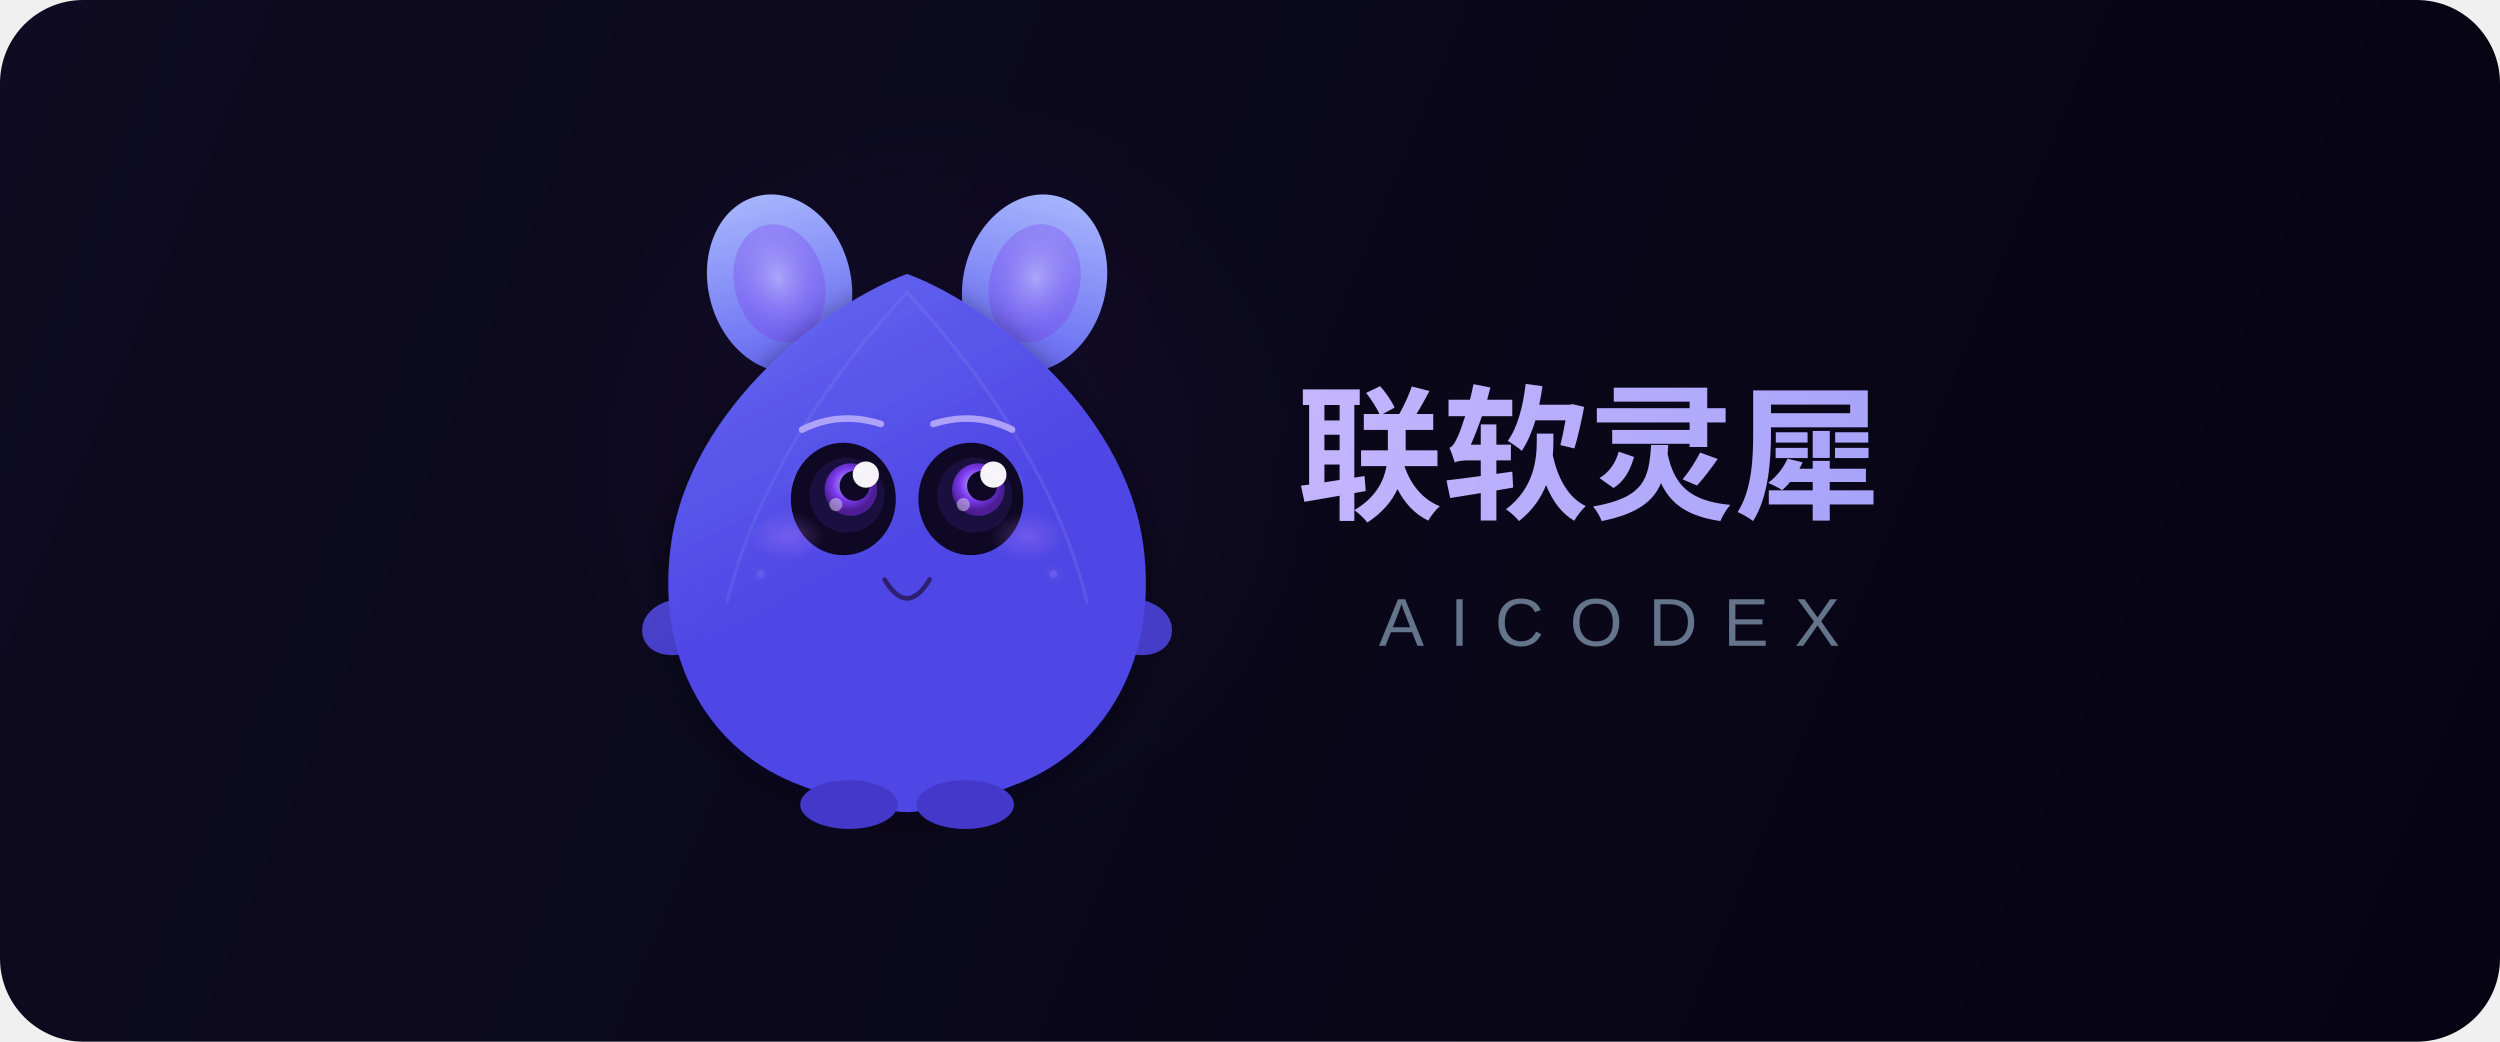
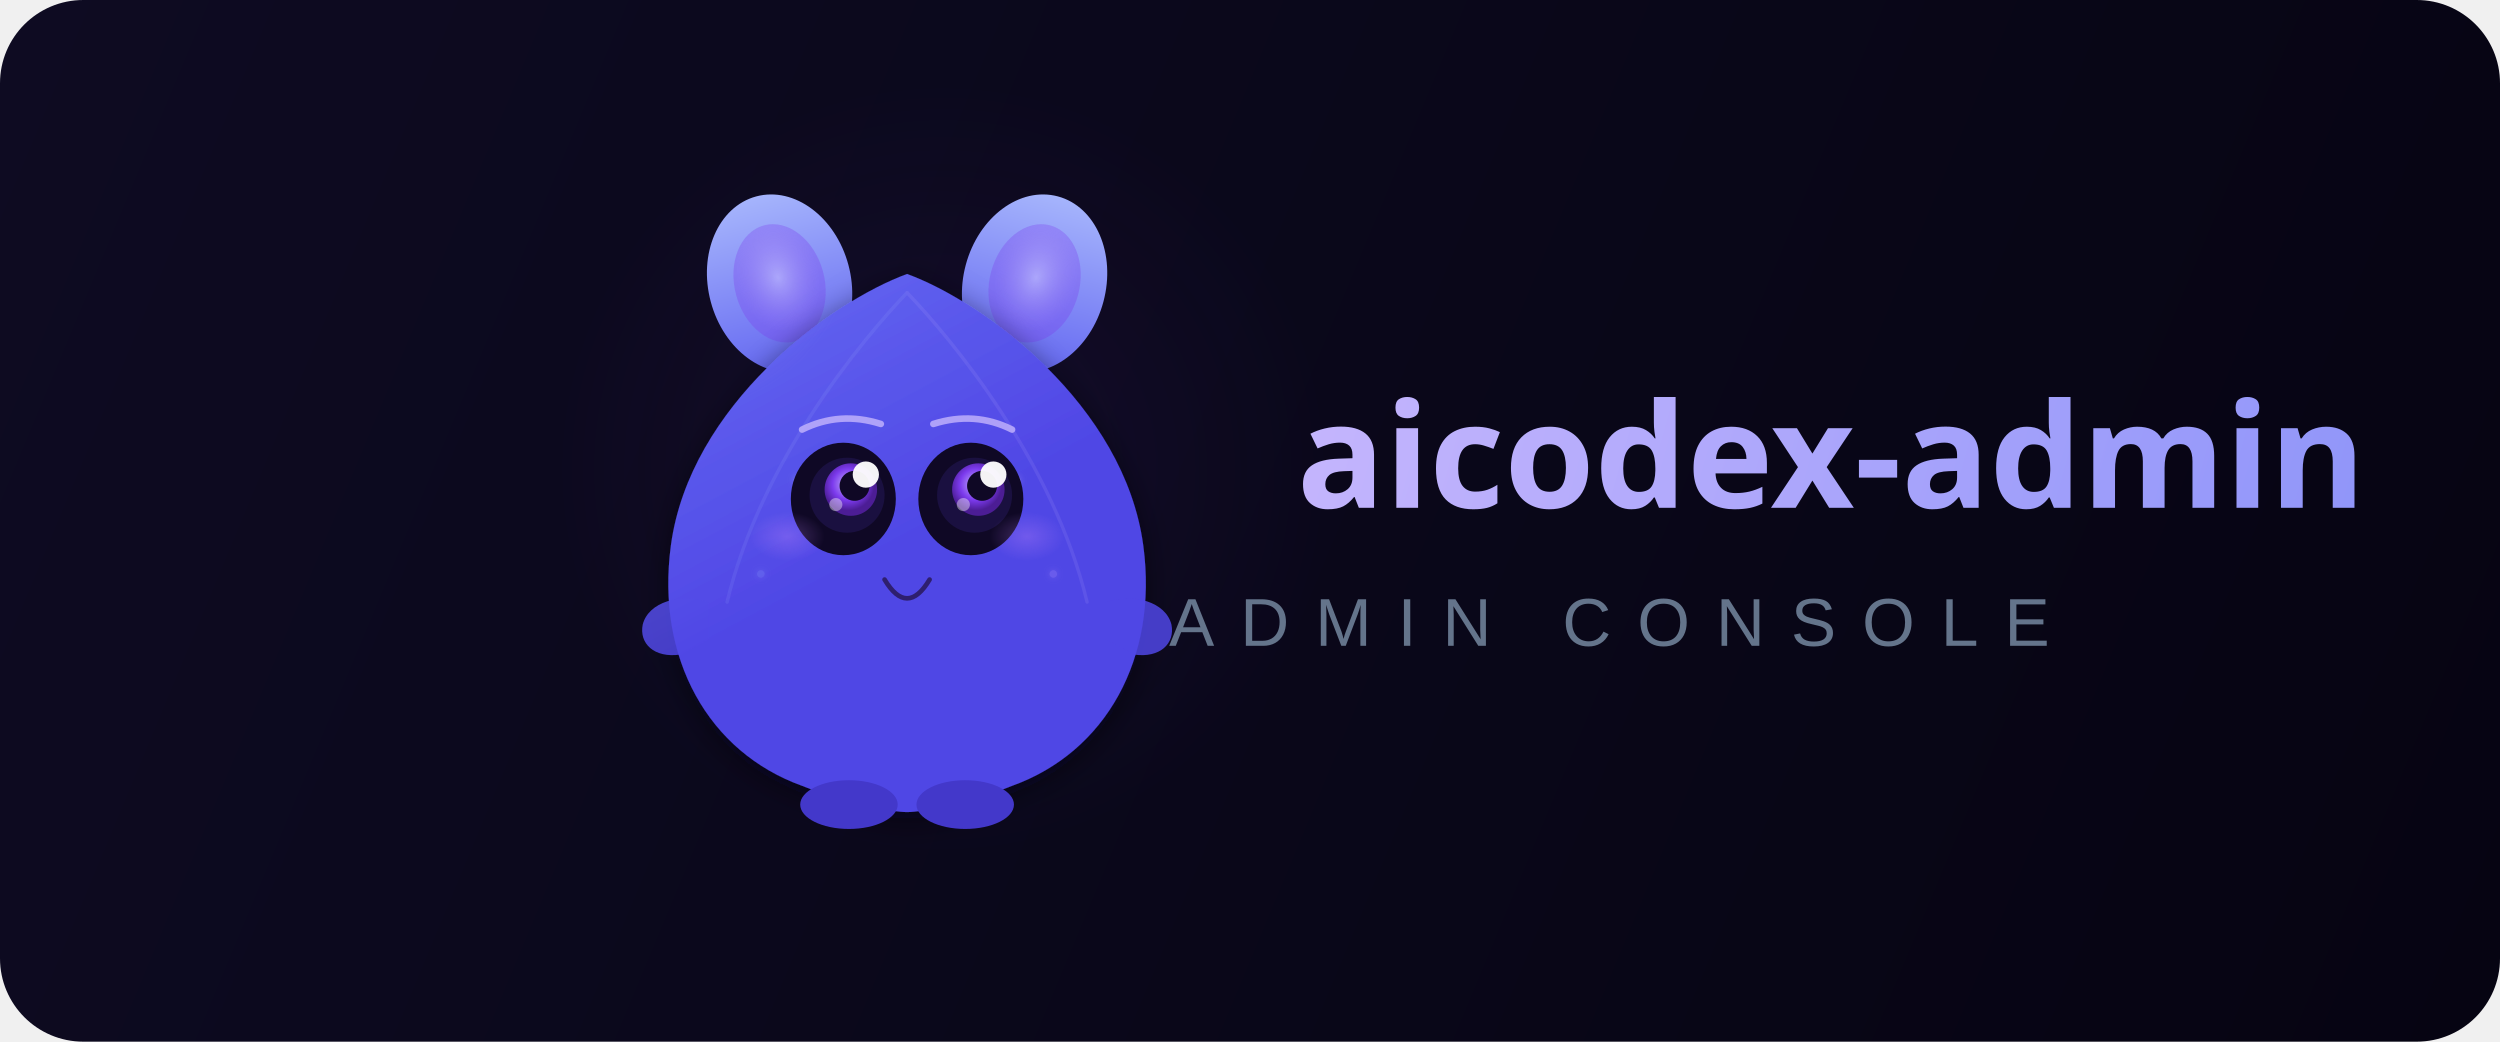
<svg xmlns="http://www.w3.org/2000/svg" viewBox="0 0 960 400" width="960" height="400">
  <defs>
    <linearGradient id="bg" x1="0" y1="0" x2="960" y2="400" gradientUnits="userSpaceOnUse">
      <stop offset="0%" stop-color="#0e0b22" />
      <stop offset="100%" stop-color="#060412" />
    </linearGradient>
    <linearGradient id="body" x1="80" y1="40" x2="240" y2="340" gradientUnits="userSpaceOnUse">
      <stop offset="0%" stop-color="#818cf8" />
      <stop offset="50%" stop-color="#6366f1" />
      <stop offset="100%" stop-color="#4f46e5" />
    </linearGradient>
    <radialGradient id="bodyHL" cx="130" cy="160" r="100" gradientUnits="userSpaceOnUse">
      <stop offset="0%" stop-color="#a5b4fc" stop-opacity="0.4" />
      <stop offset="100%" stop-color="#a5b4fc" stop-opacity="0" />
    </radialGradient>
    <radialGradient id="belly" cx="160" cy="240" r="70" gradientUnits="userSpaceOnUse">
      <stop offset="0%" stop-color="#e0e7ff" stop-opacity="0.35" />
      <stop offset="100%" stop-color="#c7d2fe" stop-opacity="0" />
    </radialGradient>
    <linearGradient id="earFill" x1="50%" y1="0%" x2="50%" y2="100%">
      <stop offset="0%" stop-color="#a5b4fc" />
      <stop offset="100%" stop-color="#6366f1" />
    </linearGradient>
    <radialGradient id="earInner" cx="50%" cy="45%" r="45%">
      <stop offset="0%" stop-color="#c4b5fd" stop-opacity="0.6" />
      <stop offset="100%" stop-color="#7c3aed" stop-opacity="0.3" />
    </radialGradient>
    <radialGradient id="blush" cx="50%" cy="50%" r="50%">
      <stop offset="0%" stop-color="#c084fc" stop-opacity="0.3" />
      <stop offset="100%" stop-color="#c084fc" stop-opacity="0" />
    </radialGradient>
    <radialGradient id="iris" cx="45%" cy="40%" r="50%">
      <stop offset="0%" stop-color="#c4b5fd" />
      <stop offset="60%" stop-color="#7c3aed" />
      <stop offset="100%" stop-color="#4c1d95" />
    </radialGradient>
    <radialGradient id="aura" cx="160" cy="180" r="150" gradientUnits="userSpaceOnUse">
      <stop offset="0%" stop-color="#7c3aed" stop-opacity="0.08" />
      <stop offset="100%" stop-color="#7c3aed" stop-opacity="0" />
    </radialGradient>
    <linearGradient id="textGrad" x1="400" y1="140" x2="900" y2="280" gradientUnits="userSpaceOnUse">
      <stop offset="0%" stop-color="#c4b5fd" />
      <stop offset="100%" stop-color="#818cf8" />
    </linearGradient>
    <filter id="gs">
      <feGaussianBlur stdDeviation="1.8" result="b" />
      <feMerge>
        <feMergeNode in="b" />
        <feMergeNode in="SourceGraphic" />
      </feMerge>
    </filter>
    <filter id="shadow">
      <feDropShadow dx="0" dy="4" stdDeviation="8" flood-color="#030210" flood-opacity="0.5" />
    </filter>
  </defs>
  <rect width="960" height="400" rx="32" ry="32" fill="url(#bg)" />
  <g transform="translate(202, 0)">
    <circle cx="160" cy="180" r="150" fill="url(#aura)" />
    <g transform="translate(-38, -28) scale(0.72)">
      <ellipse cx="188" cy="190" rx="38" ry="48" transform="rotate(-15 188 190)" fill="url(#earFill)" />
      <ellipse cx="188" cy="190" rx="24" ry="32" transform="rotate(-15 188 190)" fill="url(#earInner)" />
      <ellipse cx="324" cy="190" rx="38" ry="48" transform="rotate(15 324 190)" fill="url(#earFill)" />
      <ellipse cx="324" cy="190" rx="24" ry="32" transform="rotate(15 324 190)" fill="url(#earInner)" />
      <g filter="url(#shadow)">
        <path d="M 256 185 C 215 200, 140 255, 130 330 C 122 390, 150 440, 200 458 C 225 468, 248 472, 256 472 C 264 472, 287 468, 312 458 C 362 440, 390 390, 382 330 C 372 255, 297 200, 256 185 Z" fill="url(#body)" />
      </g>
      <path d="M 256 185 C 215 200, 140 255, 130 330 C 122 390, 150 440, 200 458 C 225 468, 248 472, 256 472 C 264 472, 287 468, 312 458 C 362 440, 390 390, 382 330 C 372 255, 297 200, 256 185 Z" fill="url(#bodyHL)" />
      <ellipse cx="256" cy="365" rx="85" ry="78" fill="url(#belly)" />
      <g opacity="0.12" fill="none" stroke-linecap="round">
        <path d="M 256 195 C 232 220, 178 285, 160 360" stroke="#a5b4fc" stroke-width="1.8" />
        <path d="M 256 195 C 280 220, 334 285, 352 360" stroke="#c4b5fd" stroke-width="1.8" />
      </g>
      <g filter="url(#gs)" opacity="0.3">
        <circle cx="198" cy="295" r="2.5" fill="#a5b4fc" />
        <circle cx="314" cy="295" r="2.5" fill="#c4b5fd" />
        <circle cx="178" cy="345" r="2" fill="#818cf8" />
        <circle cx="334" cy="345" r="2" fill="#a78bfa" />
      </g>
      <path d="M 200 268 Q 220 258 242 265" stroke="#c4b5fd" stroke-width="3.5" fill="none" stroke-linecap="round" opacity="0.8" />
      <path d="M 312 268 Q 292 258 270 265" stroke="#c4b5fd" stroke-width="3.5" fill="none" stroke-linecap="round" opacity="0.8" />
      <ellipse cx="222" cy="305" rx="28" ry="30" fill="#0f0825" />
      <circle cx="224" cy="303" r="20" fill="#1a1040" />
      <circle cx="226" cy="300" r="14" fill="url(#iris)" />
      <circle cx="228" cy="298" r="8" fill="#0f0825" />
      <circle cx="234" cy="292" r="7" fill="white" opacity="0.95" />
      <circle cx="218" cy="308" r="3.5" fill="white" opacity="0.4" />
      <ellipse cx="290" cy="305" rx="28" ry="30" fill="#0f0825" />
      <circle cx="292" cy="303" r="20" fill="#1a1040" />
      <circle cx="294" cy="300" r="14" fill="url(#iris)" />
      <circle cx="296" cy="298" r="8" fill="#0f0825" />
      <circle cx="302" cy="292" r="7" fill="white" opacity="0.95" />
      <circle cx="286" cy="308" r="3.5" fill="white" opacity="0.4" />
      <path d="M 244 348 Q 250 358 256 358 Q 262 358 268 348" stroke="#2e1f6f" stroke-width="2.5" fill="none" stroke-linecap="round" />
      <ellipse cx="192" cy="325" rx="20" ry="13" fill="url(#blush)" />
      <ellipse cx="320" cy="325" rx="20" ry="13" fill="url(#blush)" />
      <path d="M 150 360 C 135 355, 118 360, 115 372 C 113 382, 121 390, 135 388 L 150 380" fill="url(#body)" opacity="0.85" />
      <path d="M 362 360 C 377 355, 394 360, 397 372 C 399 382, 391 390, 377 388 L 362 380" fill="url(#body)" opacity="0.85" />
      <ellipse cx="225" cy="468" rx="26" ry="13" fill="#4338ca" />
      <ellipse cx="287" cy="468" rx="26" ry="13" fill="#4338ca" />
    </g>
  </g>
  <g transform="translate(108, 0)">
-     <text x="390" y="195" font-family="'PingFang SC','Hiragino Sans GB','Microsoft YaHei','STHeiti',sans-serif" font-size="56" font-weight="600" fill="url(#textGrad)">联软灵犀</text>
-     <text x="510" y="248" text-anchor="middle" font-family="'SF Pro Display','Helvetica Neue',Arial,sans-serif" font-size="26" font-weight="300" fill="#64748b" letter-spacing="10">AICODEX</text>
+     <text x="390" y="195" font-family="'PingFang SC','Hiragino Sans GB','Microsoft YaHei','STHeiti',sans-serif" font-size="56" font-weight="600" fill="url(#textGrad)">aicodex-admin</text>
+     <text x="510" y="248" text-anchor="middle" font-family="'SF Pro Display','Helvetica Neue',Arial,sans-serif" font-size="26" font-weight="300" fill="#64748b" letter-spacing="10">ADMIN CONSOLE</text>
  </g>
</svg>
